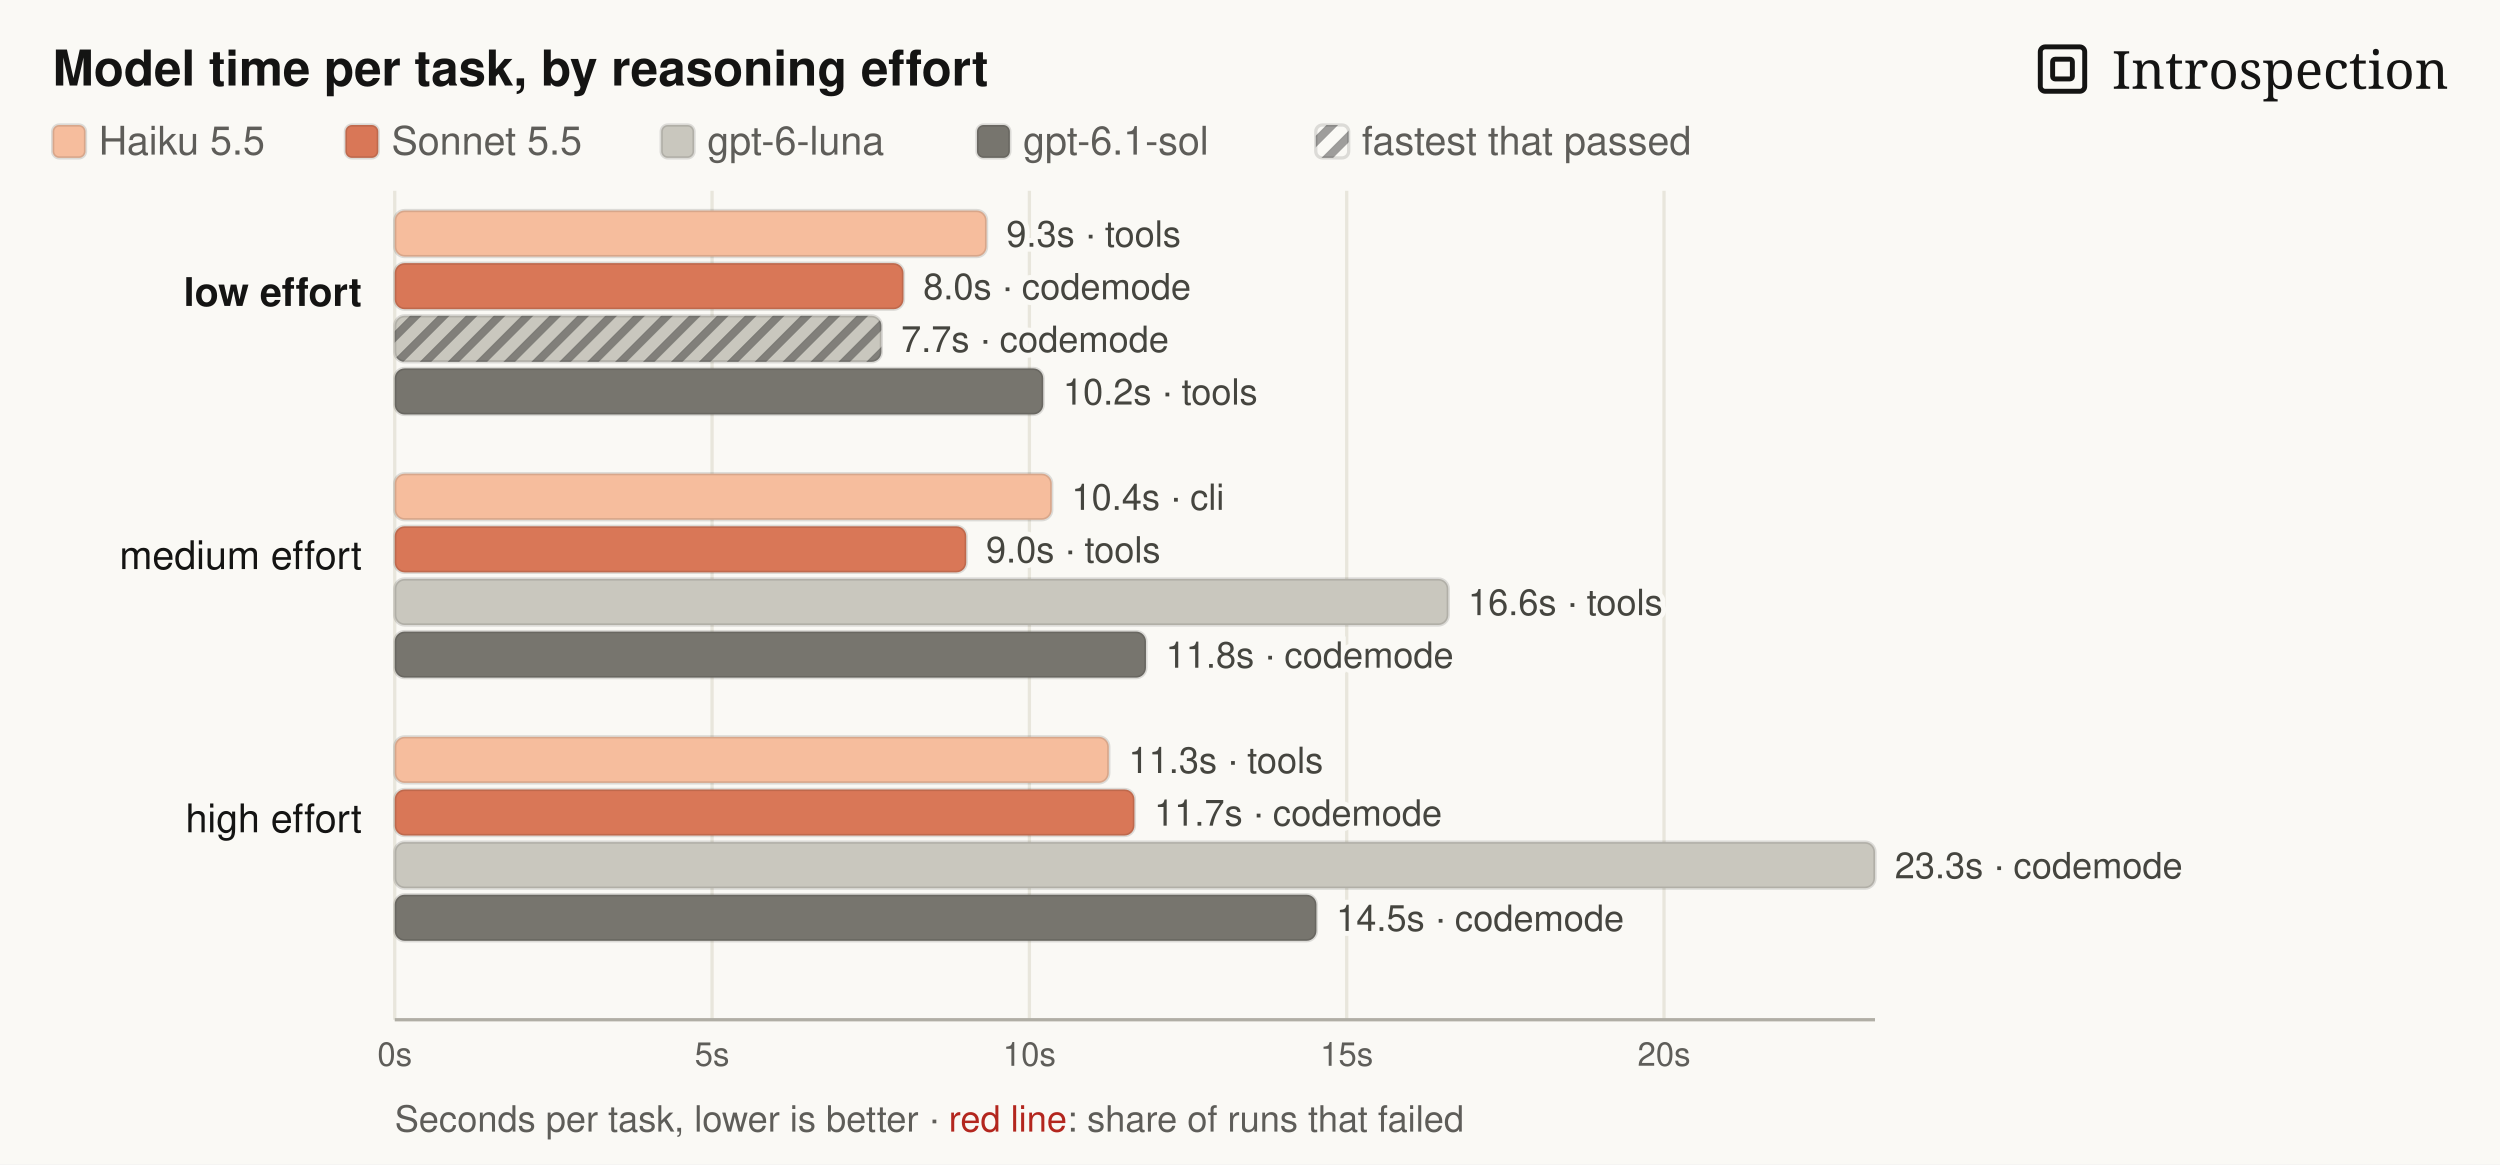
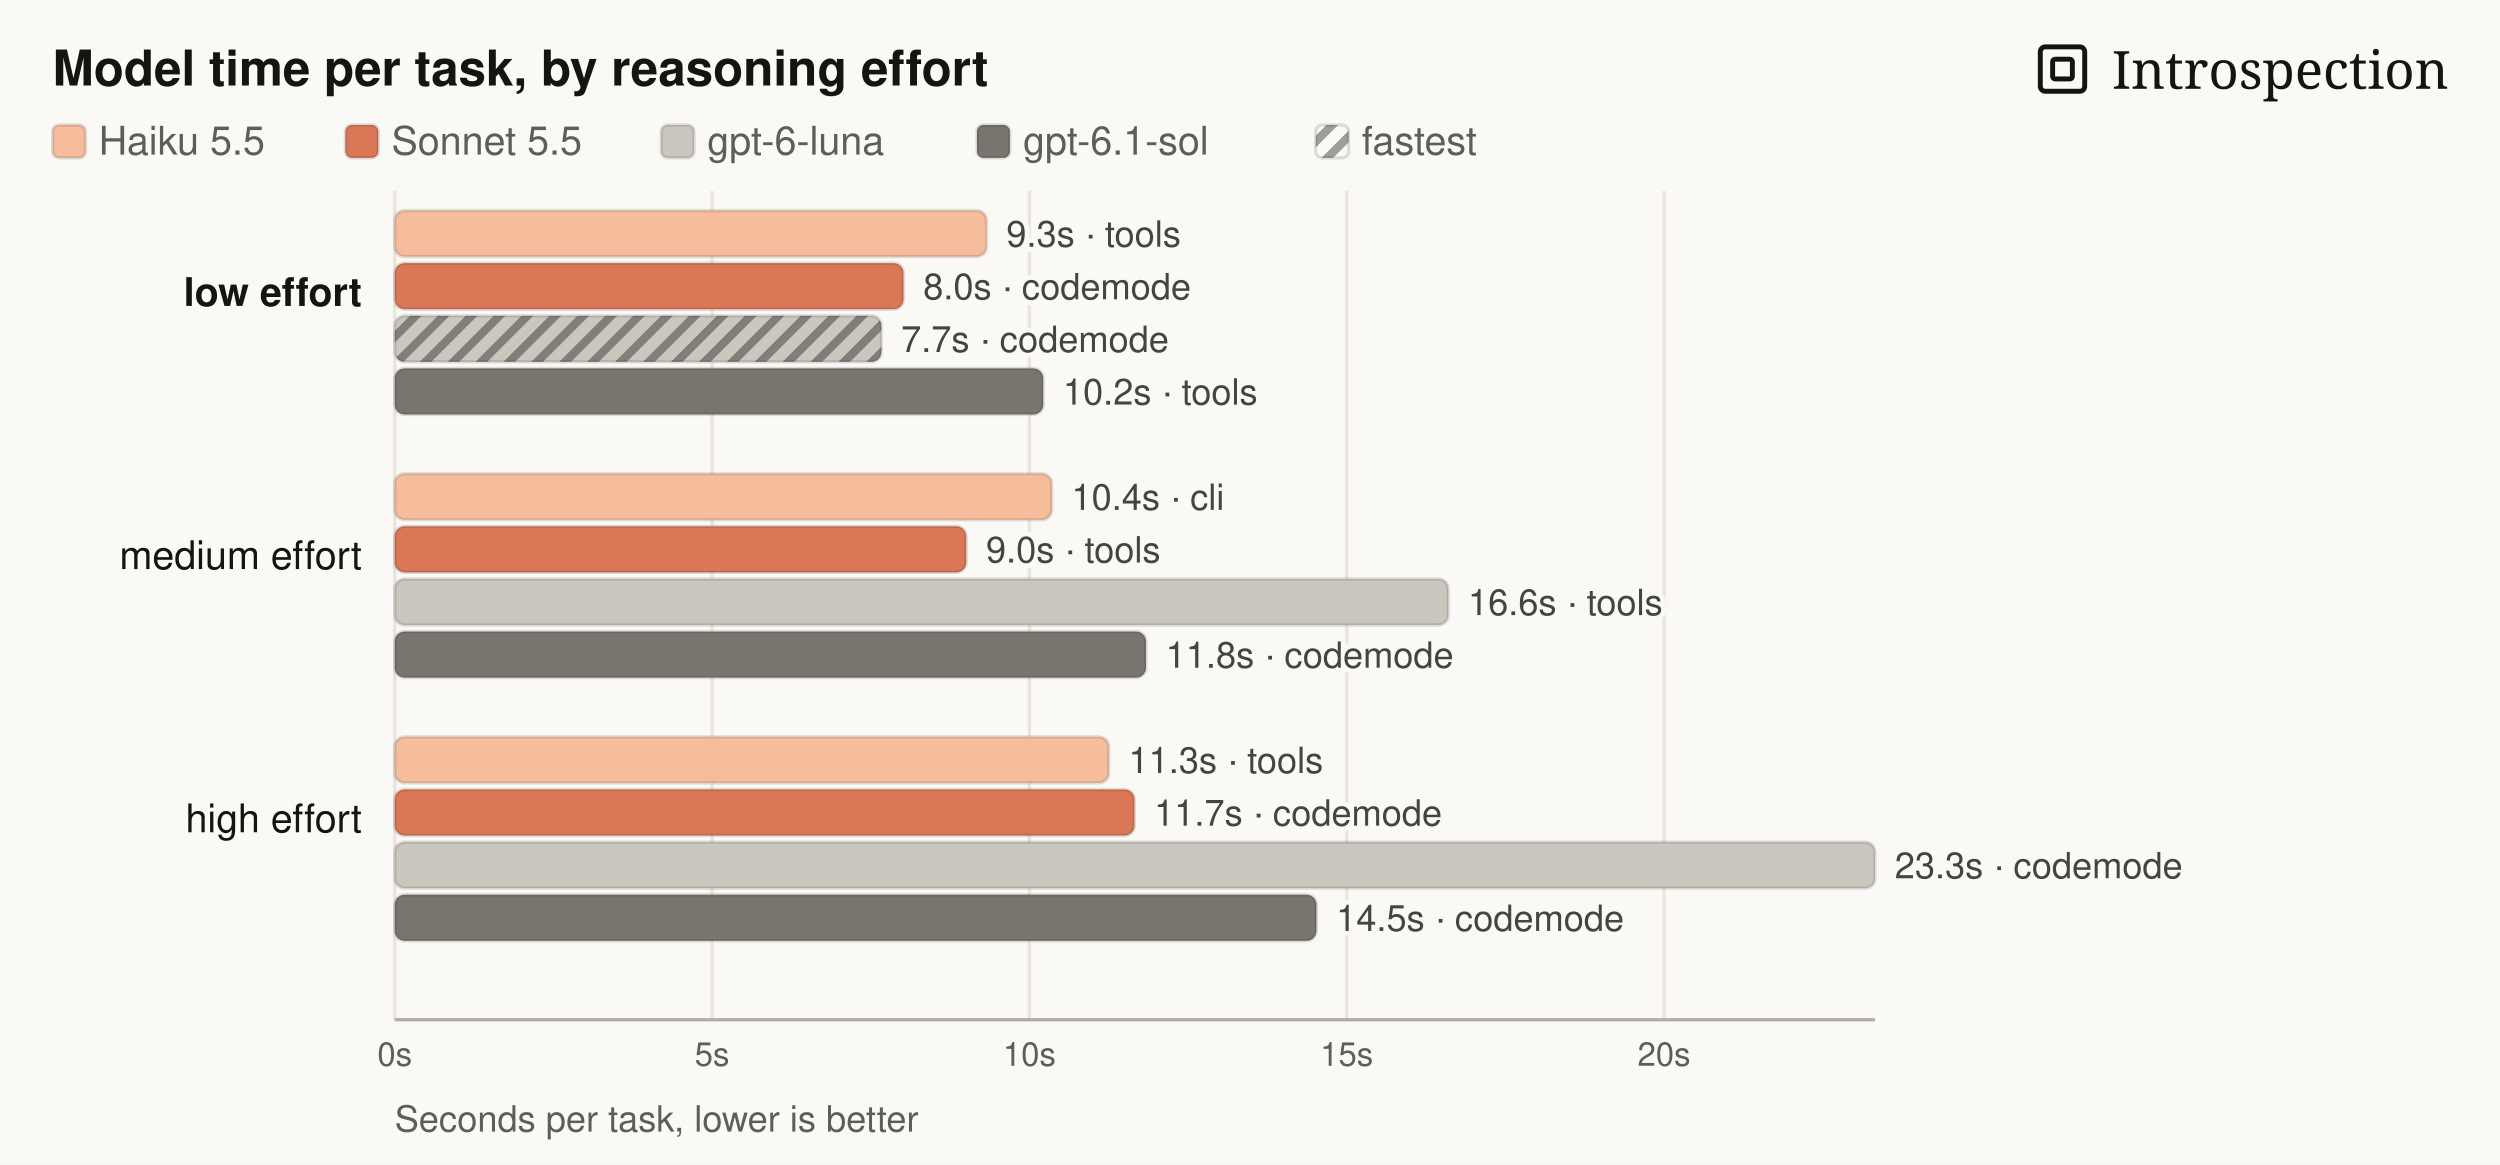
<svg xmlns="http://www.w3.org/2000/svg" width="760" height="354" viewBox="0 0 760 354" font-family="-apple-system, Segoe UI, Helvetica, Arial, sans-serif">
  <defs>
    <pattern id="win-light" patternUnits="userSpaceOnUse" width="6" height="6" patternTransform="rotate(45)">
      <rect width="2.5" height="6" fill="#141413" opacity="0.4" />
    </pattern>
    <pattern id="win-dark" patternUnits="userSpaceOnUse" width="6" height="6" patternTransform="rotate(45)">
      <rect width="2.5" height="6" fill="#ffffff" opacity="0.6" />
    </pattern>
  </defs>
  <rect width="760" height="354" fill="#faf9f5" />
  <text x="16" y="26" font-size="15" font-weight="600" fill="#141413">Model time per task, by reasoning effort</text>
  <g transform="translate(618 12) scale(0.75)" fill="none" stroke="#141413" stroke-width="2" stroke-linecap="round" stroke-linejoin="round">
    <rect x="3" y="3" width="18" height="18" rx="2" />
    <rect x="8" y="8" width="8" height="8" rx="1" />
  </g>
  <text x="642" y="27" font-size="16" font-family="Georgia, serif" fill="#141413">Introspection</text>
  <rect x="16" y="38" width="10" height="10" rx="2" fill="#f6bd9d" stroke="#0000001f" />
  <text x="30" y="47" font-size="12" fill="#5e5d59">Haiku 5.5</text>
  <rect x="105" y="38" width="10" height="10" rx="2" fill="#d97757" stroke="#0000001f" />
  <text x="119" y="47" font-size="12" fill="#5e5d59">Sonnet 5.5</text>
  <rect x="201" y="38" width="10" height="10" rx="2" fill="#c9c7be" stroke="#0000001f" />
  <text x="215" y="47" font-size="12" fill="#5e5d59">gpt-6-luna</text>
  <rect x="297" y="38" width="10" height="10" rx="2" fill="#77756e" stroke="#0000001f" />
  <text x="311" y="47" font-size="12" fill="#5e5d59">gpt-6.1-sol</text>
  <rect x="400" y="38" width="10" height="10" rx="2" fill="url(#win-light)" stroke="#0000001f" />
-   <text x="414" y="47" font-size="12" fill="#5e5d59">fastest that passed</text>
+   <text x="414" y="47" font-size="12" fill="#5e5d59">fastest</text>
  <line x1="120" y1="58" x2="120" y2="310" stroke="#e8e6dc" />
  <text x="120" y="324" font-size="10" text-anchor="middle" fill="#5e5d59">0s</text>
  <line x1="216.466" y1="58" x2="216.466" y2="310" stroke="#e8e6dc" />
  <text x="216.466" y="324" font-size="10" text-anchor="middle" fill="#5e5d59">5s</text>
  <line x1="312.932" y1="58" x2="312.932" y2="310" stroke="#e8e6dc" />
  <text x="312.932" y="324" font-size="10" text-anchor="middle" fill="#5e5d59">10s</text>
  <line x1="409.397" y1="58" x2="409.397" y2="310" stroke="#e8e6dc" />
  <text x="409.397" y="324" font-size="10" text-anchor="middle" fill="#5e5d59">15s</text>
  <line x1="505.863" y1="58" x2="505.863" y2="310" stroke="#e8e6dc" />
  <text x="505.863" y="324" font-size="10" text-anchor="middle" fill="#5e5d59">20s</text>
  <line x1="120" y1="310" x2="570" y2="310" stroke="#b0aea5" />
  <text x="110" y="93" font-size="12" text-anchor="end" fill="#141413" font-weight="600">low effort</text>
  <rect x="120" y="64" width="179.924" height="14" rx="3" fill="#f6bd9d" stroke="#0000001f" />
  <text x="305.924" y="75" font-size="11" stroke="#faf9f5" stroke-width="3" paint-order="stroke" fill="#45453f">9.3s · tools</text>
  <rect x="120" y="80" width="154.66" height="14" rx="3" fill="#d97757" stroke="#0000001f" />
  <text x="280.66" y="91" font-size="11" stroke="#faf9f5" stroke-width="3" paint-order="stroke" fill="#45453f">8.0s · codemode</text>
  <rect x="120" y="96" width="147.936" height="14" rx="3" fill="#c9c7be" stroke="#0000001f" />
  <rect x="120" y="96" width="147.936" height="14" rx="3" fill="url(#win-light)" />
  <text x="273.936" y="107" font-size="11" stroke="#faf9f5" stroke-width="3" paint-order="stroke" fill="#45453f">7.7s · codemode</text>
  <rect x="120" y="112" width="197.137" height="14" rx="3" fill="#77756e" stroke="#0000001f" />
  <text x="323.137" y="123" font-size="11" stroke="#faf9f5" stroke-width="3" paint-order="stroke" fill="#45453f">10.2s · tools</text>
  <text x="110" y="173" font-size="12" text-anchor="end" fill="#141413" font-weight="400">medium effort</text>
  <rect x="120" y="144" width="199.729" height="14" rx="3" fill="#f6bd9d" stroke="#0000001f" />
  <text x="325.729" y="155" font-size="11" stroke="#faf9f5" stroke-width="3" paint-order="stroke" fill="#45453f">10.4s · cli</text>
  <rect x="120" y="160" width="173.735" height="14" rx="3" fill="#d97757" stroke="#0000001f" />
  <text x="299.735" y="171" font-size="11" stroke="#faf9f5" stroke-width="3" paint-order="stroke" fill="#45453f">9.0s · tools</text>
  <rect x="120" y="176" width="320.279" height="14" rx="3" fill="#c9c7be" stroke="#0000001f" />
  <text x="446.279" y="187" font-size="11" stroke="#faf9f5" stroke-width="3" paint-order="stroke" fill="#45453f">16.6s · tools</text>
  <rect x="120" y="192" width="228.373" height="14" rx="3" fill="#77756e" stroke="#0000001f" />
  <text x="354.373" y="203" font-size="11" stroke="#faf9f5" stroke-width="3" paint-order="stroke" fill="#45453f">11.8s · codemode</text>
  <text x="110" y="253" font-size="12" text-anchor="end" fill="#141413" font-weight="400">high effort</text>
  <rect x="120" y="224" width="217.074" height="14" rx="3" fill="#f6bd9d" stroke="#0000001f" />
  <text x="343.074" y="235" font-size="11" stroke="#faf9f5" stroke-width="3" paint-order="stroke" fill="#45453f">11.3s · tools</text>
  <rect x="120" y="240" width="224.862" height="14" rx="3" fill="#d97757" stroke="#0000001f" />
  <text x="350.862" y="251" font-size="11" stroke="#faf9f5" stroke-width="3" paint-order="stroke" fill="#45453f">11.7s · codemode</text>
  <rect x="120" y="256" width="450" height="14" rx="3" fill="#c9c7be" stroke="#0000001f" />
  <text x="576" y="267" font-size="11" stroke="#faf9f5" stroke-width="3" paint-order="stroke" fill="#45453f">23.3s · codemode</text>
  <rect x="120" y="272" width="280.195" height="14" rx="3" fill="#77756e" stroke="#0000001f" />
  <text x="406.195" y="283" font-size="11" stroke="#faf9f5" stroke-width="3" paint-order="stroke" fill="#45453f">14.5s · codemode</text>
-   <text x="120" y="344" font-size="11" fill="#5e5d59">Seconds per task, lower is better · <tspan fill="#b3261e">red line</tspan>: share of runs that failed</text>
+   <text x="120" y="344" font-size="11" fill="#5e5d59">Seconds per task, lower is better</text>
</svg>
